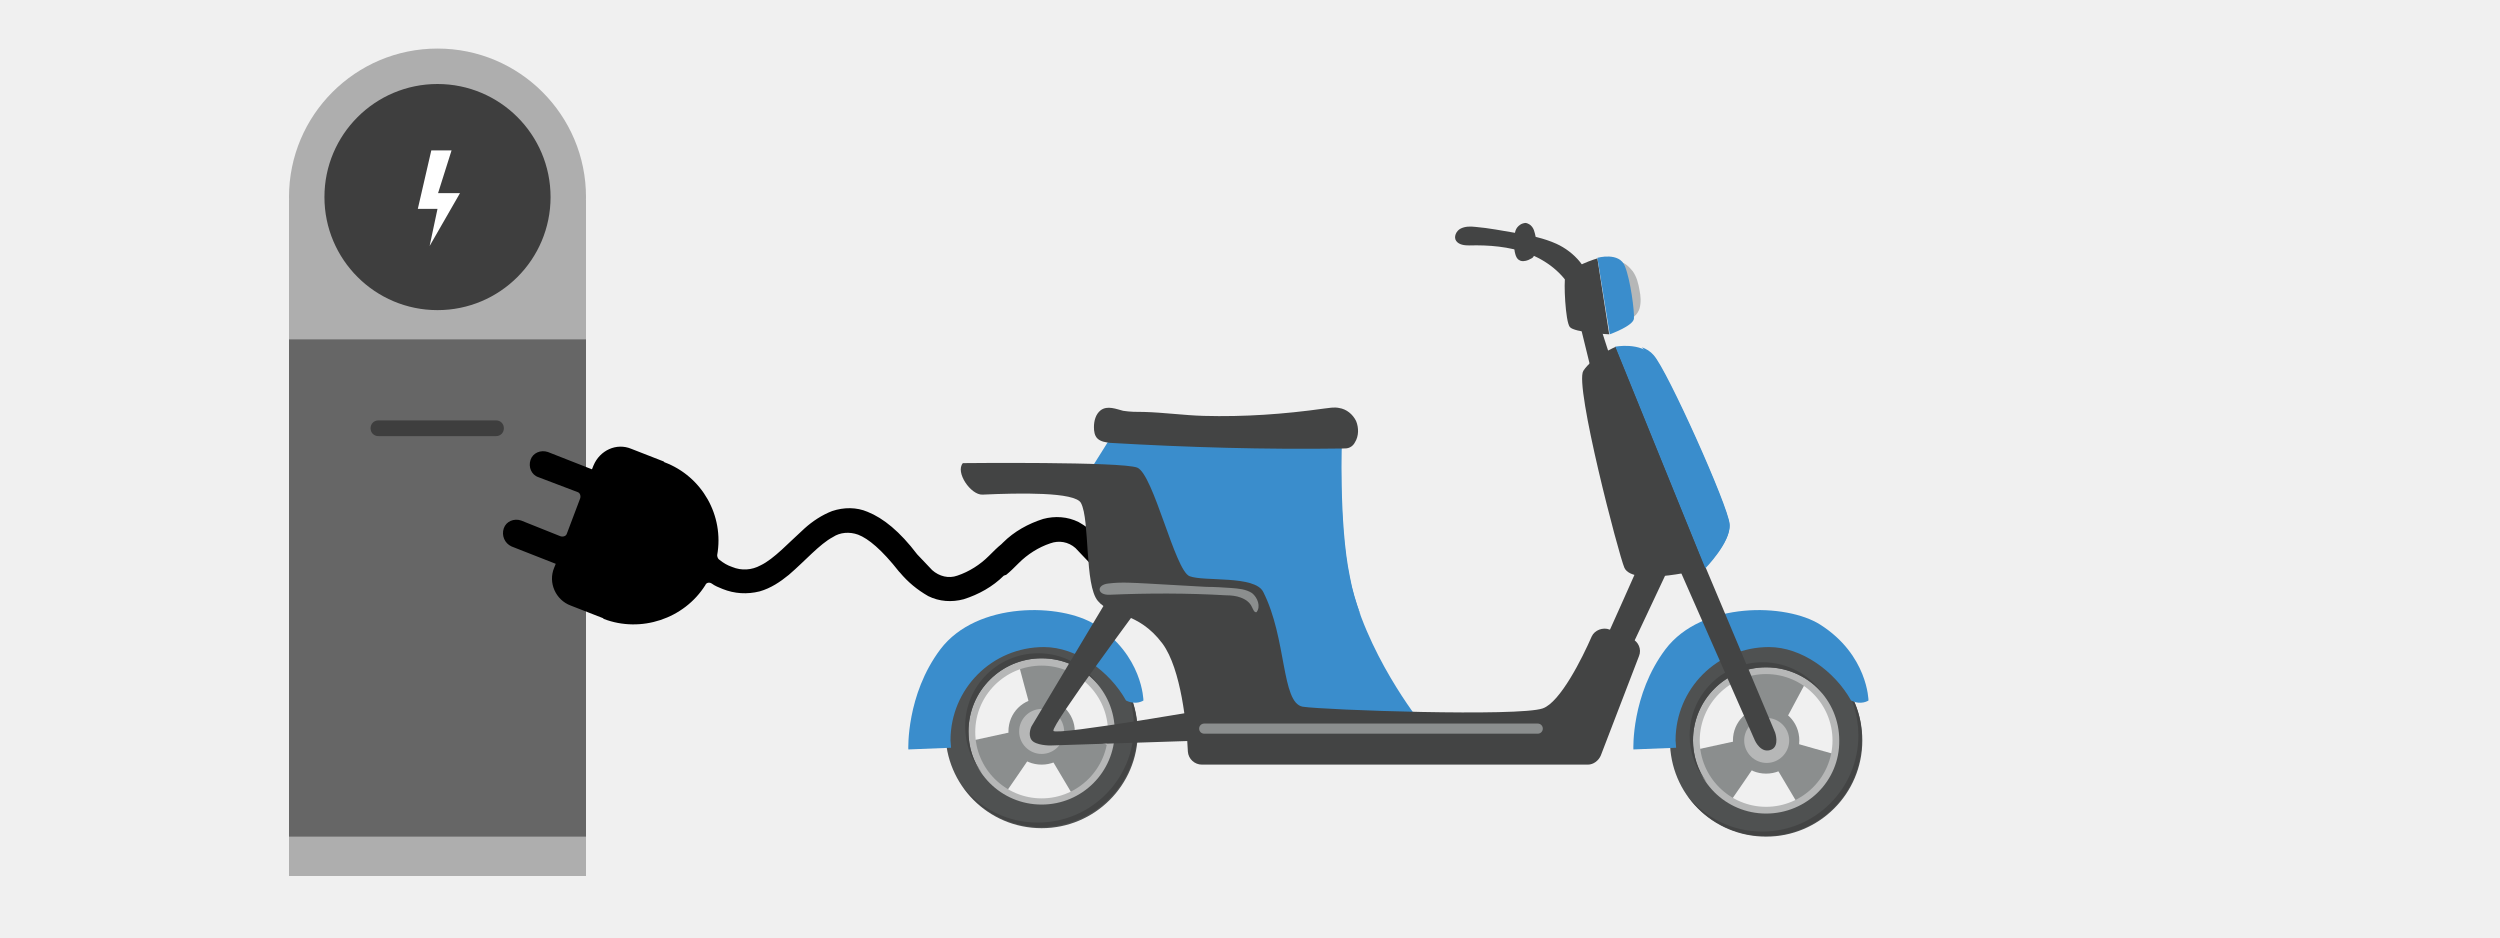
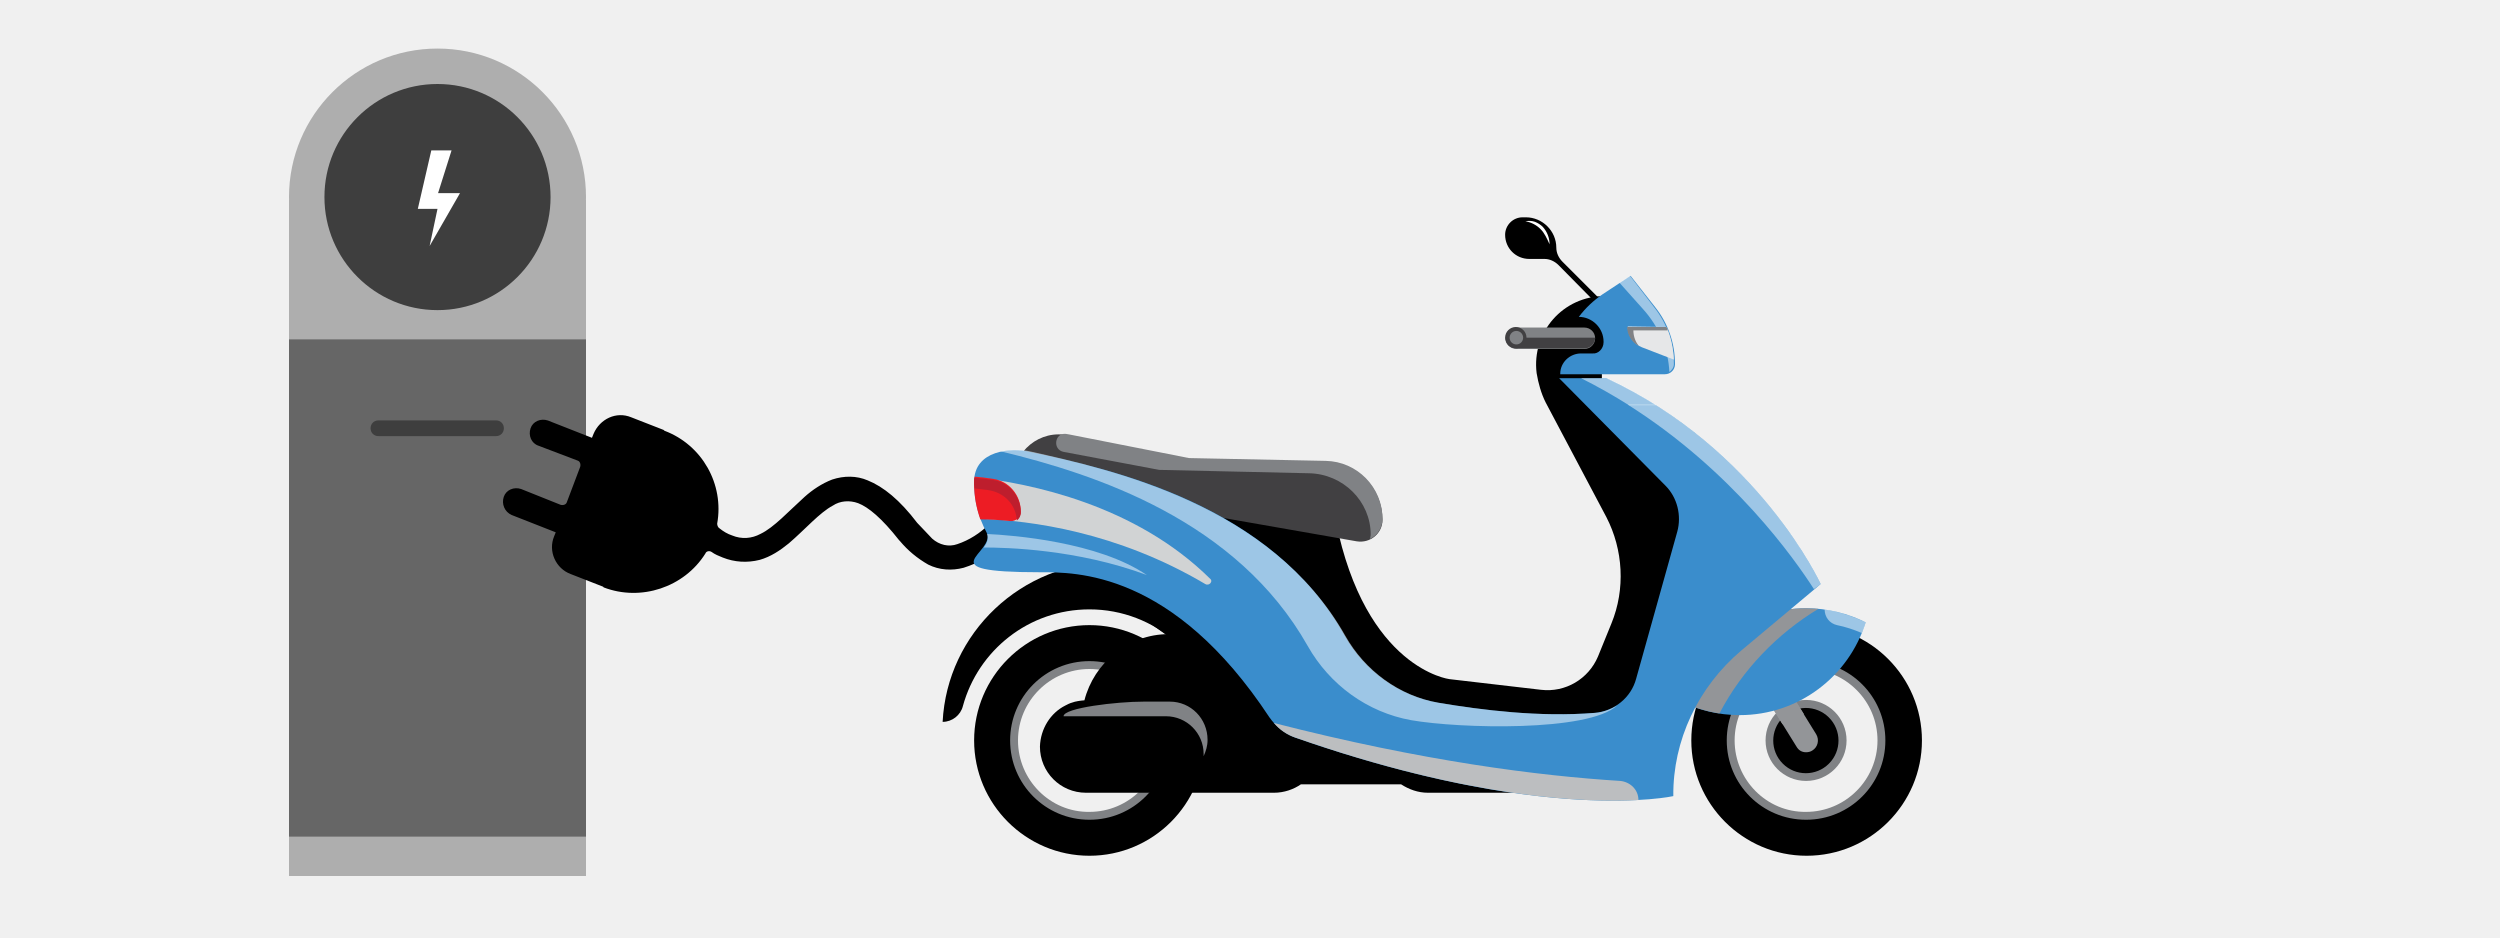
<svg xmlns="http://www.w3.org/2000/svg" version="1.1" id="Layer_1" x="0px" y="0px" viewBox="0 0 800 300" style="enable-background:new 0 0 800 300;" xml:space="preserve">
  <style type="text/css">
	.st0{fill:#AEAEAE;}
	.st1{fill:#3E3E3E;}
	.st2{fill:#FFFFFF;}
	.st3{fill:#666666;}
- 	.st4{fill:#B6B7B7;}
- 	.st5{fill:#434444;}
+ 	.st4{fill:#808285;}
+ 	.st5{fill:#939598;}
	.st6{fill:#3A8DCC;}
- 	.st7{fill:#8B8E8E;}
- 	.st8{fill:#4F5151;}
+ 	.st7{fill:#414042;}
+ 	.st8{fill:#BCBEC0;}
+ 	.st9{fill:#D1D3D4;}
+ 	.st10{opacity:0.5;fill:#FFFFFF;enable-background:new    ;}
+ 	.st11{fill:#E6E7E8;}
+ 	.st12{fill:#ED1C24;}
+ 	.st13{fill:#BE1E2D;}
</style>
  <g transform="translate(50, -30)">
    <g transform="scale(1.8)">
      <g transform="translate(-40, 0)">
        <g>
          <rect x="63.6" y="52.2" class="st0" width="52.8" height="120.2" />
          <circle class="st0" cx="90" cy="51.7" r="26.4" />
          <circle class="st1" cx="90" cy="51.7" r="20.1" />
          <polygon class="st2" points="88.9,43.4 92.5,43.4 90.1,51 94,51 88.6,60.4 90,53.8 86.5,53.8     " />
          <rect x="63.6" y="77" class="st3" width="52.8" height="88.4" />
          <path class="st1" d="M101.8,92.8c0,0.8-0.6,1.4-1.4,1.4H79.5c-0.8,0-1.4-0.6-1.4-1.4l0,0c0-0.8,0.6-1.4,1.4-1.4h20.9      C101.2,91.4,101.8,92,101.8,92.8L101.8,92.8z" />
        </g>
        <g transform="scale(1.4)">
          <g transform="translate(40, 40)">
            <g id="connector">
-               <path d="M130.9,41.3c-0.1,0.3-0.4,0.5-0.7,0.4c-1-0.3-2.1-0.2-3.1,0.4c-1.7,0.8-3.6,2.9-5.6,4.7c-1,0.9-2.2,1.7-3.5,2.2        c-1.5,0.5-3.1,0.5-4.5-0.1c-2-0.8-4.1-2.5-6.3-5.4l0,0c-0.7-0.7-1.3-1.4-1.9-2c-0.9-0.8-2.1-1-3.2-0.6c-1.5,0.5-2.9,1.4-4,2.5        l0,0c-0.6,0.6-1.1,1.1-1.6,1.5l0,0l0,0L96.2,45l0,0c-1.4,1.4-3.2,2.4-5.1,3c-1.5,0.4-3.1,0.3-4.5-0.4c-1.4-0.8-2.6-1.8-3.6-3        l0,0l-0.1-0.1c-2.2-2.8-3.9-4.2-5.2-4.7c-1.1-0.4-2.3-0.3-3.2,0.3c-1.7,0.9-3.5,3-5.6,4.8c-1.1,0.9-2.3,1.7-3.7,2.1        c-1.6,0.4-3.2,0.3-4.7-0.3c-0.5-0.2-1-0.4-1.4-0.7c-0.3-0.2-0.7-0.1-0.8,0.2c-2.7,4.3-8.2,6.1-12.9,4.3l-0.1-0.1l0,0l-4.1-1.6        c-1.9-0.7-2.9-2.9-2.1-4.8l0,0l0.2-0.5l-5.6-2.2c-0.9-0.4-1.3-1.4-1-2.3c0.3-0.9,1.3-1.3,2.2-1l0,0l5,2c0.3,0.1,0.7,0,0.8-0.3        l0,0l1.7-4.5c0.1-0.3,0-0.7-0.3-0.8l0,0l-5-1.9c-0.9-0.3-1.3-1.3-1-2.2l0,0c0.3-0.9,1.3-1.3,2.2-1l5.6,2.2l0.2-0.5        c0.8-1.9,2.9-2.9,4.8-2.1l4.1,1.6l0,0l0.1,0.1c4.8,1.8,7.6,6.8,6.7,11.8c0,0.2,0.1,0.5,0.3,0.6c0.5,0.4,1,0.7,1.6,0.9        c1.2,0.5,2.5,0.4,3.6-0.2c1.7-0.8,3.6-2.9,5.6-4.7c1-0.9,2.2-1.7,3.5-2.2c1.5-0.5,3.1-0.5,4.5,0.1c2,0.8,4.1,2.5,6.3,5.4l0,0        c0.7,0.7,1.3,1.4,1.9,2c0.9,0.8,2.1,1.1,3.2,0.7c1.5-0.5,2.9-1.4,4-2.5l0,0c0.6-0.6,1.1-1.1,1.6-1.5l0,0l0,0l0.2-0.2l0,0        c1.4-1.4,3.2-2.4,5.1-3c1.5-0.4,3.1-0.3,4.5,0.4c1.4,0.8,2.6,1.8,3.6,3l0,0l0.1,0.1c2.2,2.8,3.9,4.2,5.2,4.7        c1.1,0.4,2.3,0.3,3.3-0.4c1.7-0.9,3.5-3,5.6-4.8c1.1-0.9,2.3-1.7,3.7-2.1c1.3-0.4,2.7-0.4,4.1,0c0.3,0.1,0.5,0.4,0.4,0.8l0,0        L130.9,41.3z" />
+               <path d="M130.9,37.3c-0.1,0.3-0.4,0.5-0.7,0.4c-1-0.3-2.1-0.2-3.1,0.4c-1.7,0.8-3.6,2.9-5.6,4.7c-1,0.9-2.2,1.7-3.5,2.2        c-1.5,0.5-3.1,0.5-4.5-0.1c-2-0.8-4.1-2.5-6.3-5.4l0,0c-0.7-0.7-1.3-1.4-1.9-2c-0.9-0.8-2.1-1-3.2-0.6c-1.5,0.5-2.9,1.4-4,2.5        l0,0c-0.6,0.6-1.1,1.1-1.6,1.5l0,0l0,0L96.2,41l0,0c-1.4,1.4-3.2,2.4-5.1,3c-1.5,0.4-3.1,0.3-4.5-0.4c-1.4-0.8-2.6-1.8-3.6-3        l0,0l-0.1-0.1c-2.2-2.8-3.9-4.2-5.2-4.7c-1.1-0.4-2.3-0.3-3.2,0.3c-1.7,0.9-3.5,3-5.6,4.8c-1.1,0.9-2.3,1.7-3.7,2.1        c-1.6,0.4-3.2,0.3-4.7-0.3c-0.5-0.2-1-0.4-1.4-0.7c-0.3-0.2-0.7-0.1-0.8,0.2c-2.7,4.3-8.2,6.1-12.9,4.3l-0.1-0.1l0,0l-4.1-1.6        c-1.9-0.7-2.9-2.9-2.1-4.8l0,0l0.2-0.5l-5.6-2.2c-0.9-0.4-1.3-1.4-1-2.3c0.3-0.9,1.3-1.3,2.2-1l0,0l5,2c0.3,0.1,0.7,0,0.8-0.3        l0,0l1.7-4.5c0.1-0.3,0-0.7-0.3-0.8l0,0l-5-1.9c-0.9-0.3-1.3-1.3-1-2.2l0,0c0.3-0.9,1.3-1.3,2.2-1l5.6,2.2l0.2-0.5        c0.8-1.9,2.9-2.9,4.8-2.1l4.1,1.6l0,0l0.1,0.1c4.8,1.8,7.6,6.8,6.7,11.8c0,0.2,0.1,0.5,0.3,0.6c0.5,0.4,1,0.7,1.6,0.9        c1.2,0.5,2.5,0.4,3.6-0.2c1.7-0.8,3.6-2.9,5.6-4.7c1-0.9,2.2-1.7,3.5-2.2c1.5-0.5,3.1-0.5,4.5,0.1c2,0.8,4.1,2.5,6.3,5.4l0,0        c0.7,0.7,1.3,1.4,1.9,2c0.9,0.8,2.1,1.1,3.2,0.7c1.5-0.5,2.9-1.4,4-2.5l0,0c0.6-0.6,1.1-1.1,1.6-1.5l0,0l0,0l0.2-0.2l0,0        c1.4-1.4,3.2-2.4,5.1-3c1.5-0.4,3.1-0.3,4.5,0.4c1.4,0.8,2.6,1.8,3.6,3l0,0l0.1,0.1c2.2,2.8,3.9,4.2,5.2,4.7        c1.1,0.4,2.3,0.3,3.3-0.4c1.7-0.9,3.5-3,5.6-4.8c1.1-0.9,2.3-1.7,3.7-2.1c1.3-0.4,2.7-0.4,4.1,0c0.3,0.1,0.5,0.4,0.4,0.8l0,0        L130.9,37.3z" />
            </g>
          </g>
        </g>
        <g id="car_1_">
          <g>
-             <path class="st4" d="M302.5,64.9c0.7,1,1,2.2,1.2,3.4c0.2,1,0.3,2.1,0,3.2c-0.3,1-1.2,1.9-2.3,2c-0.2,0-0.5,0-0.7-0.2       c-0.2-0.1-0.2-0.3-0.3-0.5c-0.9-2.2-1.1-4.6-1.3-6.9c-0.1-0.8-0.1-2.4,0.9-2.6C301,63.1,302,64.3,302.5,64.9z" />
+             <path d="M312.9,148.3c0,11.3,9.2,20.5,20.5,20.5c11.3,0,20.5-9.2,20.5-20.5s-9.2-20.5-20.5-20.5       C322,127.8,312.9,137,312.9,148.3z M319.8,148.3c0-7.5,6.1-13.6,13.6-13.6s13.6,6.1,13.6,13.6s-6.1,13.6-13.6,13.6       C325.8,161.9,319.8,155.8,319.8,148.3z" />
+             <g>
+               <path class="st4" d="M319.2,148.3c0,7.8,6.3,14.1,14.1,14.1c7.8,0,14.1-6.3,14.1-14.1c0-7.8-6.3-14.1-14.1-14.1        C325.5,134.2,319.2,140.5,319.2,148.3z M320.6,148.3c0-7,5.7-12.7,12.7-12.7c7,0,12.7,5.7,12.7,12.7c0,7-5.7,12.7-12.7,12.7        C326.3,161.1,320.6,155.3,320.6,148.3z" />
+             </g>
          </g>
          <g>
-             <path class="st5" d="M282.5,56.6c0.3-0.2,0.7-0.3,1-0.3c0.4,0.1,0.8,0.3,1.1,0.7c0.3,0.4,0.4,0.8,0.5,1.2       c0.3,1.1,0.2,2.3,0,3.4c-0.1,0.4-0.2,0.8-0.6,1c-0.2,0.1-0.4,0.2-0.6,0.3c-0.5,0.2-1.2,0.3-1.6,0c-0.4-0.2-0.6-0.7-0.7-1.1       c-0.3-1-0.1-2-0.1-3C281.5,58,281.6,57.2,282.5,56.6z" />
-           </g>
-           <g>
-             <path class="st5" d="M288.9,60c-2.2-1-4.7-1.5-7.1-1.9c-2.4-0.4-4.9-0.9-7.3-1.1c-0.9-0.1-1.8-0.1-2.6,0.3       c-0.8,0.4-1.3,1.5-0.8,2.2c0.5,0.7,1.5,0.8,2.3,0.8c3.5-0.1,7.1,0.2,10.4,1.4c3.3,1.2,6.3,3.5,7.9,6.6c0.5,0.9,1.1,2.2,2.1,2       c0.9-0.2,1.2-1.2,1.2-2.1C295,64.5,292,61.4,288.9,60z" />
-           </g>
-           <g>
-             <path class="st6" d="M205.5,101.1l4.9-7.8l40.3,1c0,0-0.6,15.2,1.4,24.8c2.7,13.5,12.6,25.9,12.6,25.9l-32.6-1.6L205.5,101.1z" />
+             <circle class="st4" cx="333.3" cy="148.3" r="7.2" />
+             <ellipse transform="matrix(0.7071 -0.7071 0.7071 0.7071 -7.274 279.1388)" cx="333.3" cy="148.3" rx="5.8" ry="5.8" />
          </g>
          <g>
            <g>
-               <path class="st7" d="M332.1,148.3c0,3.3-2.6,5.9-5.9,5.9c-3.3,0-5.9-2.6-5.9-5.9s2.6-5.9,5.9-5.9        C329.5,142.4,332.1,145,332.1,148.3z" />
-             </g>
-             <g>
-               <path class="st7" d="M322.2,136.3c0,0.1,2.1,7.8,2.1,7.8l5.3,0.7l3.8-7.1l-5.3-2.2L322.2,136.3z" />
-             </g>
-             <g>
-               <path class="st7" d="M338.9,150.9c-0.1,0-7.8-2.2-7.8-2.2l-3.3,4.1l4.1,6.9l4.6-3.5L338.9,150.9z" />
-             </g>
-             <g>
-               <path class="st7" d="M319.6,159.5c0.1-0.1,4.6-6.7,4.6-6.7l-2.9-4.5l-7.8,1.7l1.8,5.5L319.6,159.5z" />
-             </g>
-             <g>
-               <path class="st4" d="M330.3,148.3c0,2.2-1.8,4-4,4c-2.2,0-4-1.8-4-4s1.8-4,4-4C328.5,144.3,330.3,146.1,330.3,148.3z" />
-             </g>
-             <g>
+               <path d="M185.4,148.3c0,11.3,9.2,20.5,20.5,20.5s20.5-9.2,20.5-20.5s-9.2-20.5-20.5-20.5S185.4,137,185.4,148.3z M192.3,148.3        c0-7.5,6.1-13.6,13.6-13.6s13.6,6.1,13.6,13.6s-6.1,13.6-13.6,13.6C198.4,161.9,192.3,155.8,192.3,148.3z" />
              <g>
-                 <path class="st4" d="M326.2,162.6c-7.9,0-14.3-6.4-14.3-14.3c0-7.9,6.4-14.3,14.3-14.3c7.9,0,14.3,6.4,14.3,14.3         C340.6,156.2,334.1,162.6,326.2,162.6z M326.2,136.5c-6.5,0-11.8,5.3-11.8,11.8c0,6.5,5.3,11.8,11.8,11.8         c6.5,0,11.8-5.3,11.8-11.8C338,141.8,332.7,136.5,326.2,136.5z" />
+                 <path class="st4" d="M191.8,148.3c0,7.8,6.3,14.1,14.1,14.1c7.8,0,14.1-6.3,14.1-14.1c0-7.8-6.3-14.1-14.1-14.1         C198.1,134.2,191.8,140.5,191.8,148.3z M193.2,148.3c0-7,5.7-12.7,12.7-12.7c7,0,12.7,5.7,12.7,12.7c0,7-5.7,12.7-12.7,12.7         C198.9,161.1,193.2,155.3,193.2,148.3z" />
              </g>
            </g>
            <g>
-               <path class="st8" d="M326.2,131.2c-9.4,0-17.1,7.6-17.1,17.1s7.6,17.1,17.1,17.1c9.4,0,17.1-7.6,17.1-17.1        S335.7,131.2,326.2,131.2z M326.2,161.3c-7.2,0-13-5.8-13-13c0-7.2,5.8-13,13-13c7.2,0,13,5.8,13,13        C339.3,155.5,333.4,161.3,326.2,161.3z" />
-             </g>
-             <g>
-               <g>
-                 <path class="st5" d="M313.2,148.3c0-7.2,5.8-13,13-13c4,0,7.7,1.8,10.1,4.7c-2.4-3.4-6.3-5.6-10.7-5.6c-7.2,0-13,5.8-13,13         c0,3.1,1.1,6,3,8.3C314.1,153.6,313.2,151,313.2,148.3z" />
-               </g>
-               <g>
-                 <path class="st5" d="M339.5,137.6c2,2.8,3.1,6.2,3.1,9.8c0,9.4-7.6,17.1-17.1,17.1c-5.4,0-10.2-2.5-13.3-6.4         c3.1,4.4,8.2,7.2,13.9,7.2c9.4,0,17.1-7.6,17.1-17.1C343.3,144.2,341.9,140.5,339.5,137.6z" />
-               </g>
+               <circle class="st4" cx="205.9" cy="148.3" r="7.2" />
+               <ellipse cx="205.9" cy="148.3" rx="5.8" ry="5.8" />
            </g>
          </g>
+           <path class="st5" d="M333.3,150.4c0.4,0,0.8-0.1,1.1-0.3c1-0.6,1.3-1.9,0.7-2.9l-41.8-67.6c-0.6-1-1.9-1.3-2.9-0.7      c-1,0.6-1.3,1.9-0.7,2.9l41.9,67.6C332,150.1,332.6,150.4,333.3,150.4z" />
+           <path class="st5" d="M290.4,79c1-0.6,2.3-0.3,2.9,0.7l39.6,63.9c-1,2-3.8,1.8-3.8,1.8l-39.4-63.6      C289.1,80.9,289.4,79.6,290.4,79z" />
+           <g>
+             <path d="M282.9,55.3h0.6c2.9,0,5.4,2.4,5.4,5.4l0,0c0,0.9,0.4,1.8,1.1,2.5l7.3,7.3l-0.7,0.7l-7.3-7.4c-0.7-0.7-1.6-1.1-2.5-1.1       h-2.7c-2.4,0-4.3-1.9-4.3-4.3l0,0C279.8,56.7,281.2,55.3,282.9,55.3z" />
+             <path class="st2" d="M287.7,60.1c0-1.1-0.4-2.2-1.2-3.1c-0.4-0.4-0.9-0.7-1.4-0.9c-0.6-0.2-1.1-0.2-1.7-0.1       c1.1,0.2,2,0.7,2.7,1.4C286.8,58.1,287.2,59,287.7,60.1z" />
+           </g>
+           <path class="st6" d="M343.9,127.3c-3,9.6-11.9,16.5-22.4,16.5c-3.8,0-7.4-0.9-10.6-2.5c3-9.6,11.9-16.5,22.4-16.5      C337.1,124.8,340.7,125.7,343.9,127.3z" />
+           <path class="st5" d="M333.3,124.8c0.7,0,1.4,0.1,2.2,0.1c-7.3,4.4-13.6,10.9-17.6,18.6c-2.5-0.4-4.8-1.1-7-2.2      C313.9,131.7,322.8,124.8,333.3,124.8z" />
+           <path d="M205.9,125c-10.8,0-19.8,7.3-22.5,17.2c-0.4,1.6-1.9,2.8-3.6,2.8l0,0c0.8-15.8,14-28.4,30.2-28.4      c16.2,0,29.4,12.6,30.2,28.4h-11.2C227.4,133.7,217.6,125,205.9,125z" />
+           <path d="M249.7,109.3c5.3,26.3,20.2,28.1,20.2,28.1l16.3,1.9c4.3,0.5,8.4-1.9,10.1-5.9l2.4-5.9c2.5-6.1,2.1-13.1-0.9-18.9      L287,88.2c-0.8-1.6-1.3-3.4-1.6-5.2l0,0c-0.9-7.3,4.7-13.7,12.1-13.7h2.6L297,81.9v2.7l20.7,20.9l-15.2,43.2h-46.8v-7.8h-20.4      l-26.9-19.4V98.1L249.7,109.3z" />
+           <path class="st7" d="M192.3,102.2l61.1,10.7c2.4,0.4,4.6-1.4,4.6-3.8l0,0c0-5.6-4.5-10.2-10.1-10.3l-24.3-0.5l-21.3-4.2      C197.1,92.9,192.3,96.9,192.3,102.2L192.3,102.2z" />
+           <path class="st4" d="M255.9,111.7c0-5.9-4.9-10.8-11-10.9l-26.6-0.6l-17-3.2c-2-0.4-1.6-3.4,0.4-3.2c0.2,0,0.4,0.1,0.6,0.1      l21.3,4.2l24.3,0.5c5.6,0.1,10.1,4.7,10.1,10.3c0,1.6-0.9,2.9-2.2,3.6C255.8,112.2,255.9,112,255.9,111.7z" />
+           <g>
+             <path d="M201.6,142.1L201.6,142.1l0.2-0.1c0.9-0.5,2.1-0.8,3.2-0.8c1.7-6.7,7.8-11.8,15-11.8h19.4c3,0,5.4,2.4,5.4,5.4l0,0       c0,3.9,3.2,7.2,7.2,7.2h10.4c1.1-0.6,2.3-0.9,3.7-0.9h29c1.3,0,2.6,0.3,3.7,0.9h0.6c0.9,0,1.6,0.7,1.6,1.6l0,0       c1.4,1.5,2.3,3.5,2.3,5.8l0,0c0,4.6-3.7,8.2-8.2,8.2h-29c-1.8,0-3.4-0.6-4.8-1.5h-17.8c-1.3,0.9-3,1.5-4.8,1.5h-33.4       c-4.6,0-8.2-3.7-8.2-8.2l0,0C197.2,146.2,199,143.4,201.6,142.1z" />
+             <path class="st4" d="M220.2,141.4h-4.7c-4.7,0-14.2,1.1-14.2,2.6l0,0h18.2c3.7,0,6.7,3,6.7,6.7c0,0.1,0,0.2,0,0.4       c0.4-0.9,0.7-1.8,0.7-2.9l0,0C226.9,144.4,223.9,141.4,220.2,141.4z" />
+           </g>
+           <path class="st6" d="M289.4,83.9h8.4c27.1,12.6,38.1,36.6,38.1,36.6l-14.1,11.8c-7.7,6.5-12.2,16-12.1,25.9l0,0      c0,0-22.9,5.1-67.2-10.4c-1.9-0.7-3.4-1.9-4.6-3.6c-17.2-26.1-34.5-25.8-40.8-25.8c-20.5,0-7.6-3.4-9.5-7.1      c-1.4-2.6-2.2-5.6-2.2-8.7v-0.3c0-5.6,6.6-6.1,9.9-5.3c14.6,3.1,42.9,9.3,56,32.7c3.5,6.2,9.6,10.7,16.6,11.9      c7.7,1.3,18,2.6,27.8,1.8c3.5-0.3,6.5-2.7,7.4-6.1l7.3-26.1c0.8-2.9,0-6.1-2.1-8.2L289.4,83.9z" />
+           <path class="st6" d="M297.3,77.5v-0.1c0-2.4-2-4.4-4.4-4.4l0,0c1.2-1.6,2.6-2.9,4.2-4l5-3.3l4.4,5.6c2.3,2.9,3.5,6.4,3.5,10.1      c0,1-0.8,1.8-1.8,1.8h-18.6c0,0,0,0,0-0.1c0-2,1.7-3.6,3.7-3.6h2.1C296.3,79.6,297.3,78.7,297.3,77.5z" />
+           <path class="st8" d="M303.5,158.9L303.5,158.9c-9.6,0.5-30.1-0.3-61-11.1c-1.5-0.5-2.8-1.4-3.8-2.6c26.5,6.8,47.1,9.4,61.6,10.3      C302.1,155.7,303.5,157.1,303.5,158.9z" />
+           <path class="st9" d="M226.5,120.5c-15.7-9.3-31.1-11.3-39.9-11.6c-0.7-2-1.1-4.1-1.1-6.2v-0.3c0-0.3,0-0.7,0.1-0.9      c9.6,1.1,28.4,4.8,41.8,18.1C227.9,120,227.2,120.9,226.5,120.5z" />
+           <path class="st10" d="M335.9,120.5l-1.2,0.9c-3.4-5.3-14.4-21-33.1-32.8h4.9C327.4,101.8,335.9,120.5,335.9,120.5z" />
+           <path class="st10" d="M297.9,83.9c3.2,1.4,6.1,3.1,8.8,4.8h-4.9c-2.7-1.7-5.5-3.3-8.5-4.8H297.9z" />
+           <path class="st10" d="M302,65.7l-1.9,1.2l4.2,4.7c2.9,3.2,4.5,7.1,4.7,11.2c0.4-0.3,0.8-0.8,0.8-1.4c0-3.7-1.2-7.2-3.5-10.1      L302,65.7z" />
          <g>
            <g>
-               <path class="st7" d="M203.3,146.7c0,3.3-2.6,5.9-5.9,5.9c-3.3,0-5.9-2.6-5.9-5.9s2.6-5.9,5.9-5.9        C200.6,140.8,203.3,143.5,203.3,146.7z" />
+               <path class="st4" d="M281.8,78.7h12.1c1.1,0,1.9-0.9,1.9-1.9l0,0c0-1.1-0.9-1.9-1.9-1.9h-12.1c-1.1,0-1.9,0.9-1.9,1.9l0,0        C279.8,77.8,280.7,78.7,281.8,78.7z" />
+               <path class="st7" d="M295.8,76.7L295.8,76.7c0,1.1-0.9,1.9-1.9,1.9h-12.1c-1.1,0-1.9-0.9-1.9-1.9l0,0H295.8z" />
            </g>
-             <g>
-               <path class="st7" d="M193.3,134.7c0,0.1,2.1,7.8,2.1,7.8l5.3,0.7l3.8-7.1l-5.3-2.2L193.3,134.7z" />
-             </g>
-             <g>
-               <path class="st7" d="M210,149.3c-0.1,0-7.8-2.2-7.8-2.2l-3.3,4.1l4.1,6.9l4.6-3.5L210,149.3z" />
-             </g>
-             <g>
-               <path class="st7" d="M190.8,157.9c0.1-0.1,4.6-6.7,4.6-6.7l-2.9-4.5l-7.8,1.7l1.8,5.5L190.8,157.9z" />
-             </g>
-             <g>
-               <path class="st4" d="M201.4,146.7c0,2.2-1.8,4-4,4s-4-1.8-4-4c0-2.2,1.8-4,4-4S201.4,144.5,201.4,146.7z" />
-             </g>
-             <g>
-               <g>
-                 <path class="st4" d="M197.4,161c-7.9,0-14.3-6.4-14.3-14.3c0-7.9,6.4-14.3,14.3-14.3c7.9,0,14.3,6.4,14.3,14.3         C211.7,154.6,205.3,161,197.4,161z M197.4,135c-6.5,0-11.8,5.3-11.8,11.8s5.3,11.8,11.8,11.8c6.5,0,11.8-5.3,11.8-11.8         S203.9,135,197.4,135z" />
-               </g>
-             </g>
-             <g>
-               <path class="st8" d="M197.4,129.7c-9.4,0-17.1,7.6-17.1,17.1c0,9.4,7.6,17.1,17.1,17.1c9.4,0,17.1-7.6,17.1-17.1        C214.4,137.3,206.8,129.7,197.4,129.7z M197.4,159.7c-7.2,0-13-5.8-13-13c0-7.2,5.8-13,13-13c7.2,0,13,5.8,13,13        C210.4,153.9,204.6,159.7,197.4,159.7z" />
-             </g>
-             <g>
-               <g>
-                 <path class="st5" d="M184.4,146.7c0-7.2,5.8-13,13-13c4,0,7.7,1.8,10.1,4.7c-2.4-3.4-6.3-5.6-10.7-5.6c-7.2,0-13,5.8-13,13         c0,3.1,1.1,6,3,8.3C185.2,152,184.4,149.5,184.4,146.7z" />
-               </g>
-               <g>
-                 <path class="st5" d="M210.7,136c2,2.8,3.1,6.2,3.1,9.8c0,9.4-7.6,17.1-17.1,17.1c-5.4,0-10.2-2.5-13.3-6.4         c3.1,4.4,8.2,7.2,13.9,7.2c9.4,0,17.1-7.6,17.1-17.1C214.4,142.7,213,138.9,210.7,136z" />
-               </g>
-             </g>
+             <ellipse class="st7" cx="281.7" cy="76.7" rx="1.9" ry="1.9" />
+             <circle class="st4" cx="281.8" cy="76.7" r="1.2" />
          </g>
-           <g>
-             <path class="st6" d="M335.8,127.7c-6-3.8-21-4.2-27.5,4.4c-6.1,8.1-5.7,17.8-5.7,17.8l7.6-0.3c0-0.4-0.1-0.9-0.1-1.3       c0-9.2,7.4-16.6,16.6-16.6c5.8,0,11.7,4.3,14.6,9.5c1.8,0.9,3.1,0,3.1,0S344.3,133.1,335.8,127.7z" />
-           </g>
-           <g>
-             <path class="st6" d="M206.9,127.7c-6-3.8-21-4.2-27.5,4.4c-6.1,8.1-5.7,17.8-5.7,17.8l7.6-0.3c0-0.4-0.1-0.9-0.1-1.3       c0-9.2,7.4-16.6,16.6-16.6c5.8,0,11.7,4.3,14.6,9.5c1.8,0.9,3.1,0,3.1,0S215.4,133.1,206.9,127.7z" />
-           </g>
-           <g>
-             <path class="st5" d="M310.6,117.4l13.6,30.9c0,0,1.1,2.5,3,1.6c1.4-0.7,0.6-3,0.6-3l-13.3-31.6L310.6,117.4z" />
-           </g>
-           <g>
-             <path class="st5" d="M315.5,117.7c0,0-12.9,3.4-14.5-0.1c-1-2.3-8.9-32.4-7.3-35c1.6-2.5,5.8-4.3,5.8-4.3L315.5,117.7z" />
-           </g>
-           <g>
-             <path class="st6" d="M299.4,78.3c0,0,4.4-0.9,6.8,1.7c2.4,2.6,13.3,26.9,13.5,30c0.2,3.1-4.3,7.7-4.3,7.7L299.4,78.3z" />
-           </g>
-           <g>
-             <path class="st6" d="M319.7,109.8c-0.2-3.1-11.1-27.4-13.5-30c-0.6-0.7-1.3-1.1-2.1-1.4c0,0,0,0,0.1,0.1       c2.4,2.6,13.3,26.9,13.5,30c0.2,2.1-1.9,5-3.3,6.5l1,2.4C315.5,117.4,320,112.9,319.7,109.8z" />
-           </g>
-           <g>
-             <path class="st5" d="M298.3,76.1c0,0-6.2-0.3-7-1.3c-0.8-1-1.1-8.1-0.8-8.9c0.9-1.9,5.7-3.3,5.7-3.3L298.3,76.1z" />
-           </g>
-           <g>
-             <path class="st6" d="M296.2,62.5c0,0,3.9-1.1,4.9,1.5c1,2.5,1.7,8,1.6,9.3c-0.1,1.3-4.3,2.8-4.3,2.8L296.2,62.5z" />
-           </g>
-           <g>
-             <path class="st5" d="M298.4,128.6l3.9,1.6c1.2,0.5,1.8,1.9,1.3,3.1l-6.8,17.7c-0.4,0.9-1.3,1.6-2.3,1.6h-68.6       c-1.3,0-2.4-1-2.5-2.3c-0.2-4.6-1.2-14.7-4.5-19.2c-4.4-5.9-9.2-4.8-11.5-7.6c-2.4-2.8-1.4-14.4-3-17.4c-1-2-11-1.8-17.5-1.5       c-2.1,0.1-4.9-4-3.5-5.6c0,0,28.2-0.3,31,0.8c2.9,1.2,6.7,18.3,9.3,19.3c2.6,1,11.6-0.2,13.1,2.8c4.2,8.3,3.2,19.7,7,20.4       c3.8,0.6,38.5,1.8,42.7,0.3c3.1-1.1,7-8.9,8.7-12.8C295.7,128.7,297.2,128.1,298.4,128.6z" />
-           </g>
-           <g>
-             <path class="st5" d="M303.8,116.6c-0.1,0.3-6.3,14.1-6.3,14.1l4.3,2l7.1-15.1L303.8,116.6z" />
-           </g>
-           <g>
-             <polygon class="st5" points="293,73.9 295.5,84.1 299.4,83 296.2,73.1      " />
-           </g>
-           <g>
-             <path class="st5" d="M211.2,119.7c-0.2,0.3-15.6,26.1-15.6,26.1s-0.7,1.4,0,2.4c0.7,1,3.3,1,3.3,1l30.7-1v-5.9       c0,0-29.6,5.2-30.1,4.3s16.1-23.2,16.1-23.2L211.2,119.7z" />
-           </g>
-           <g>
-             <path class="st7" d="M209.5,122.4c6.9-0.3,13.8-0.3,20.7,0.1c0.9,0,1.8,0.1,2.6,0.4c0.8,0.3,1.6,0.8,2,1.7       c0.2,0.4,0.4,1,0.8,0.9c0.8-1,0.2-2.6-0.8-3.4c-1.1-0.7-2.4-0.8-3.7-0.9c-1.5-0.1-2.9-0.2-4.4-0.2c-3.5-0.2-7.1-0.4-10.6-0.6       c-2.2-0.1-4.5-0.3-6.8,0C207.1,120.6,207.2,122.5,209.5,122.4z" />
-           </g>
-           <g>
-             <path class="st7" d="M285.6,147.1h-59.3c-0.5,0-0.9-0.4-0.9-0.9l0,0c0-0.5,0.4-0.9,0.9-0.9h59.3c0.5,0,0.9,0.4,0.9,0.9l0,0       C286.5,146.7,286.1,147.1,285.6,147.1z" />
-           </g>
-           <g>
-             <path class="st6" d="M243.6,106.3c4.3,6.1,7.2,13,10.5,19.7c-0.8-2.2-1.5-4.5-1.9-6.8c-2-9.6-1.4-24.8-1.4-24.8l-40.3-1l-1.9,3       c6.7-0.2,13.5,0.2,20.2,1c2.7,0.4,5.4,0.8,7.8,2.1C239.5,101,241.8,103.6,243.6,106.3z" />
-           </g>
-           <g>
-             <path class="st5" d="M207.9,89.6c-0.9,0.7-1.2,1.9-1.2,3c0,0.7,0.1,1.5,0.6,2c0.6,0.6,1.5,0.7,2.3,0.8       c13.8,0.8,27.5,1.2,41.3,1c0.5,0,0.9,0,1.3-0.2c0.4-0.2,0.7-0.5,0.9-0.9c0.7-1.1,0.7-2.6,0.2-3.8c-0.6-1.2-1.7-2.1-3-2.3       c-0.9-0.2-1.8,0-2.7,0.1c-7.1,1-14.2,1.5-21.4,1.3c-3.5-0.1-7-0.6-10.6-0.7c-1.3,0-2.4,0-3.7-0.2       C210.7,89.4,209.1,88.7,207.9,89.6z" />
-           </g>
+           <path class="st11" d="M308.5,74.8c0.8,1.8,1.2,3.8,1.3,5.8l-5.7-2.2c-1.5-0.6-2.5-2.1-2.5-3.7L308.5,74.8L308.5,74.8z" />
+           <path class="st4" d="M308.5,74.8c0.1,0.2,0.2,0.4,0.2,0.6h-6.1c0,1.1,0.4,2.1,1,2.8c-1.3-0.7-2.1-2-2.1-3.4H308.5z" />
+           <path class="st10" d="M251.4,129.7c3.5,6.2,9.6,10.7,16.6,11.9c7.7,1.3,18,2.6,27.8,1.8c1.4-0.1,2.7-0.6,3.9-1.3      c-5.1,4.7-28,4.1-36.6,2.6c-7.8-1.4-14.5-6.3-18.4-13.2c-12.6-22.3-37.6-30.5-54.6-34.6c1.8-0.4,3.8-0.3,5.2,0      C209.9,100.2,238.2,106.4,251.4,129.7z" />
+           <path class="st10" d="M343.9,127.3c-0.2,0.7-0.4,1.3-0.7,1.9c-1.4-0.6-2.9-1.1-4.4-1.4c-1.3-0.3-2.2-1.4-2.2-2.8l0,0      C339.1,125.4,341.6,126.2,343.9,127.3z" />
+           <path class="st10" d="M216.1,118.9c-12.3-4.6-25-4.9-29-4.9c0.6-0.8,0.9-1.6,0.6-2.4C192.2,111.8,207.5,113,216.1,118.9z" />
+           <path class="st12" d="M185.5,101.4c1,0.1,2.1,0.2,3.3,0.4c2.8,0.4,4.9,2.9,4.9,5.8l0,0c0,1-0.9,1.8-1.9,1.7      c-1.9-0.2-3.7-0.3-5.3-0.3c-0.7-2-1.1-4.1-1.1-6.2v-0.3C185.4,102.1,185.4,101.7,185.5,101.4z" />
+           <path class="st13" d="M187.9,103.8c-0.8-0.1-1.7-0.2-2.4-0.3c0-0.2-0.1-0.5-0.1-0.7v-0.3c0-0.3,0-0.7,0.1-0.9      c1,0.1,2.1,0.2,3.3,0.4c2.8,0.4,4.9,2.9,4.9,5.8l0,0c0,0.6-0.3,1.1-0.7,1.4C192.8,106.3,190.7,104.2,187.9,103.8z" />
        </g>
      </g>
    </g>
  </g>
</svg>
